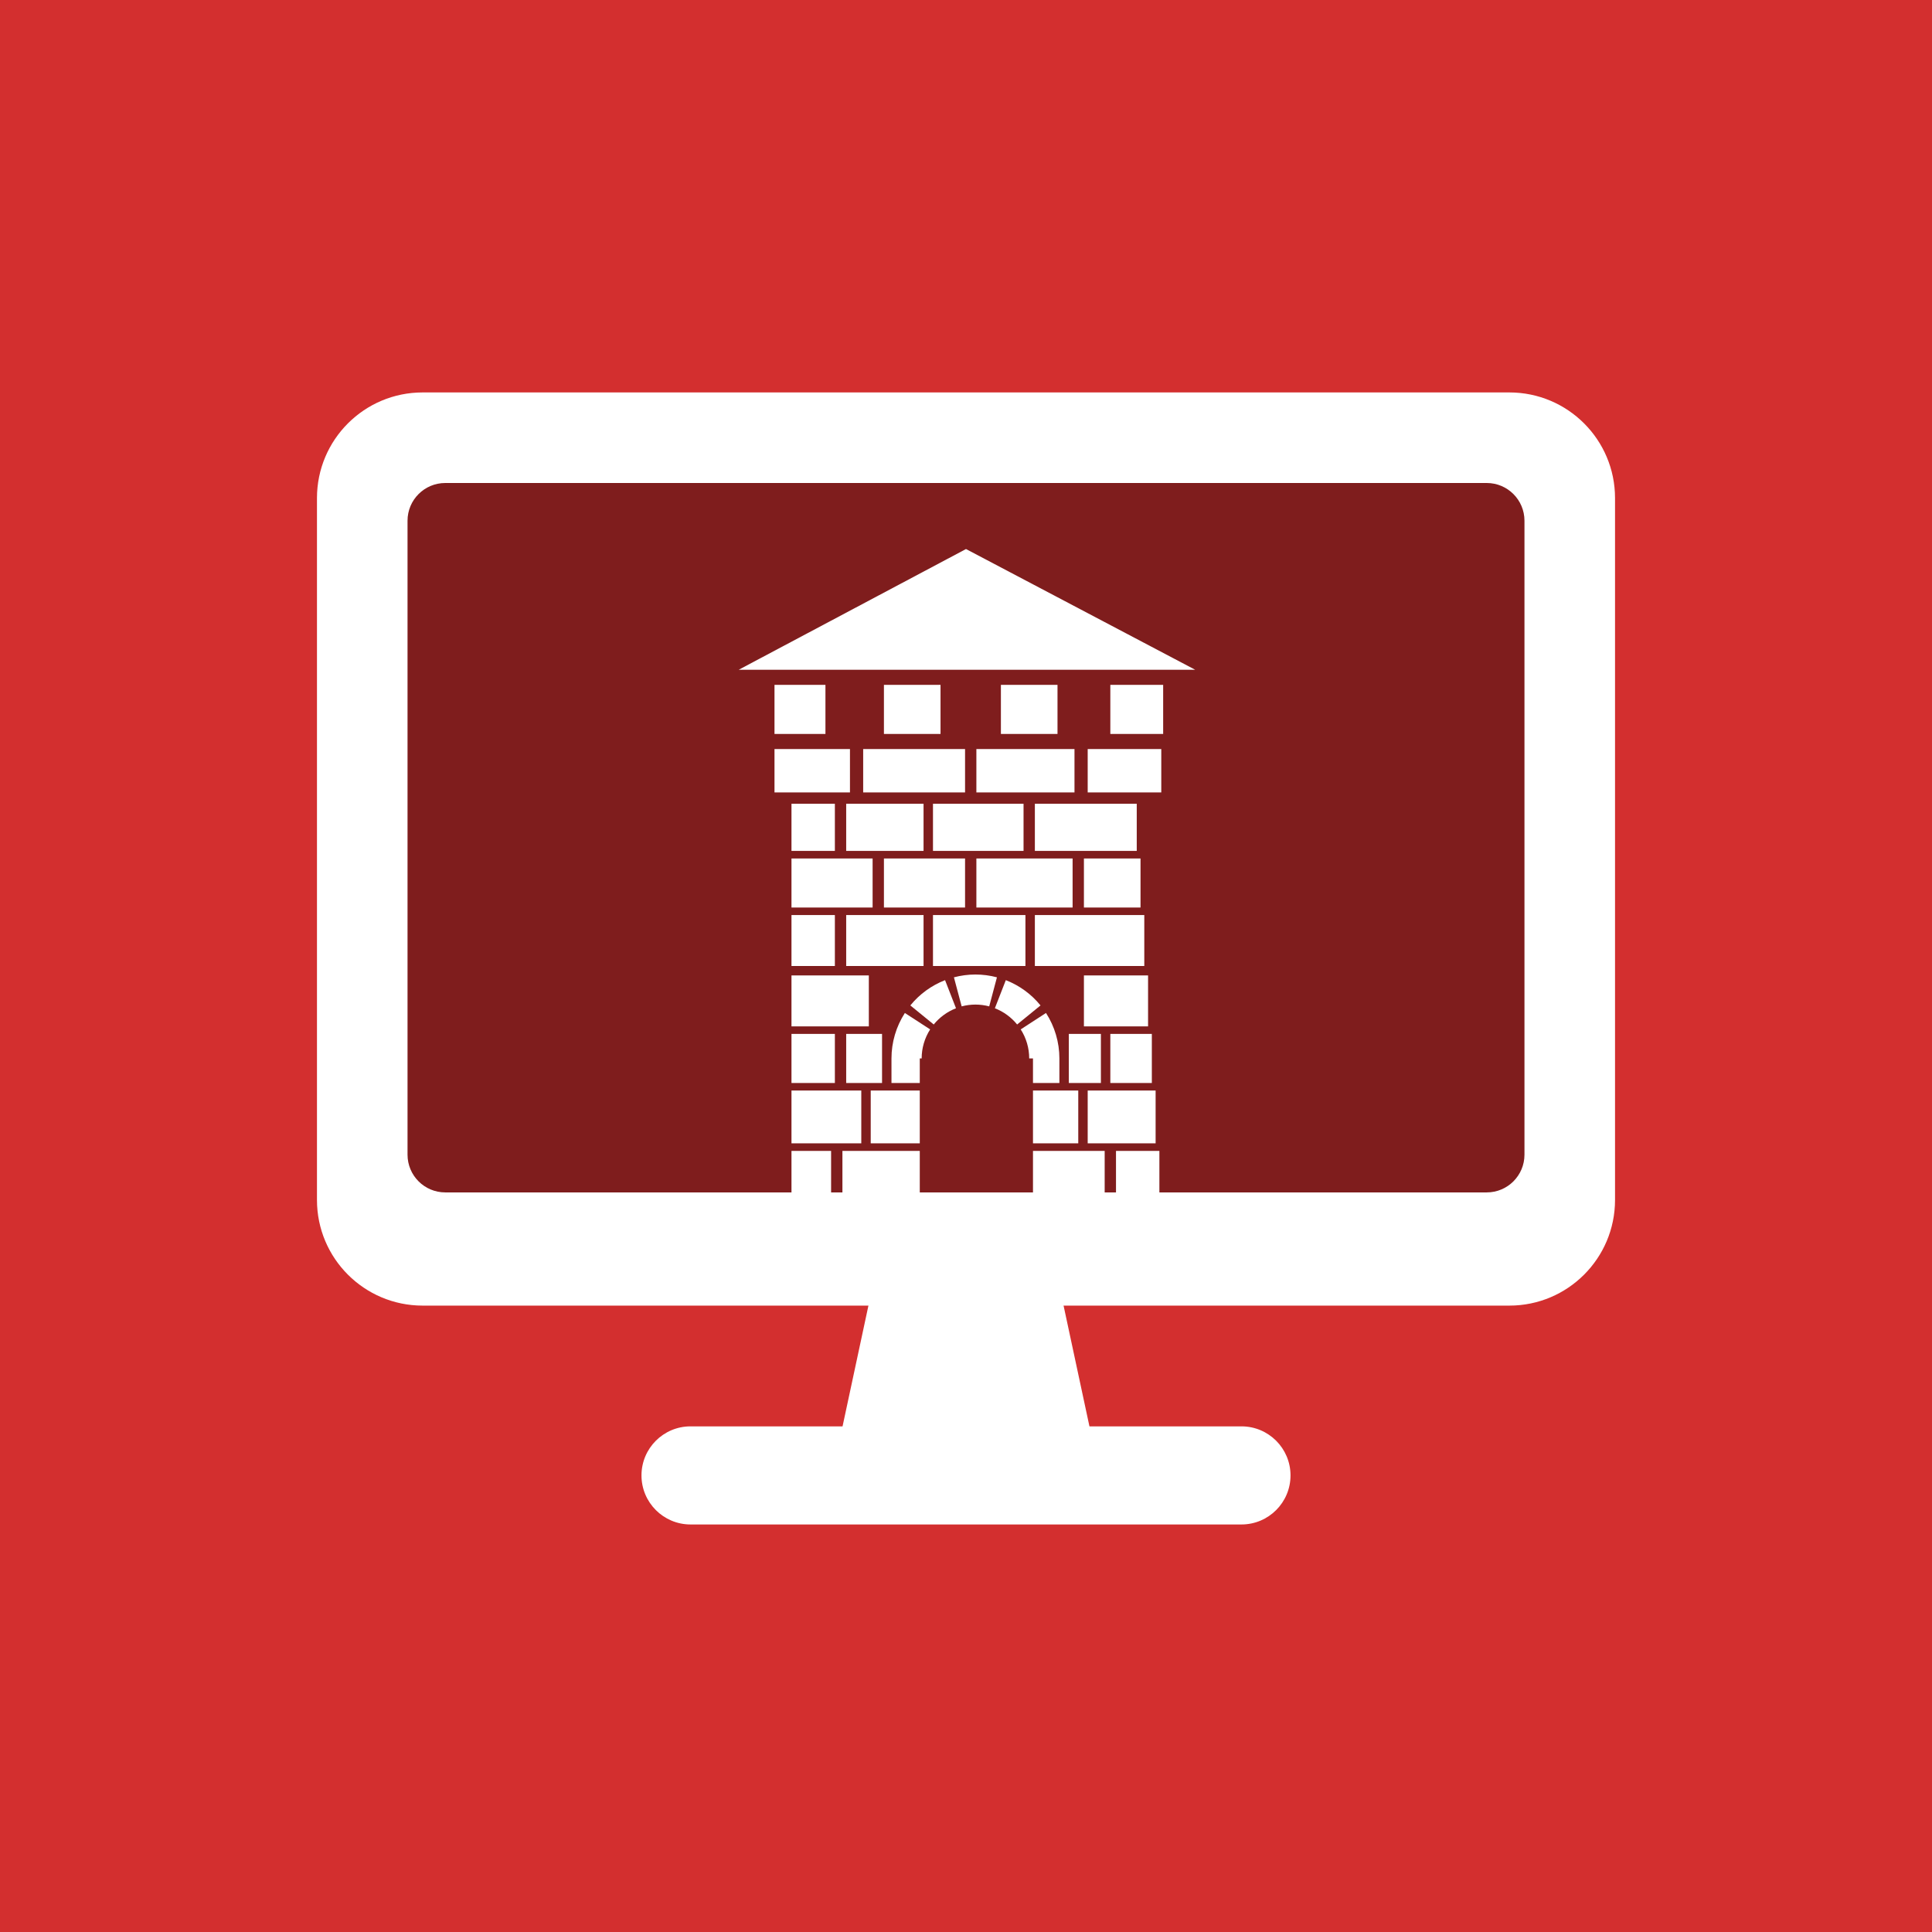
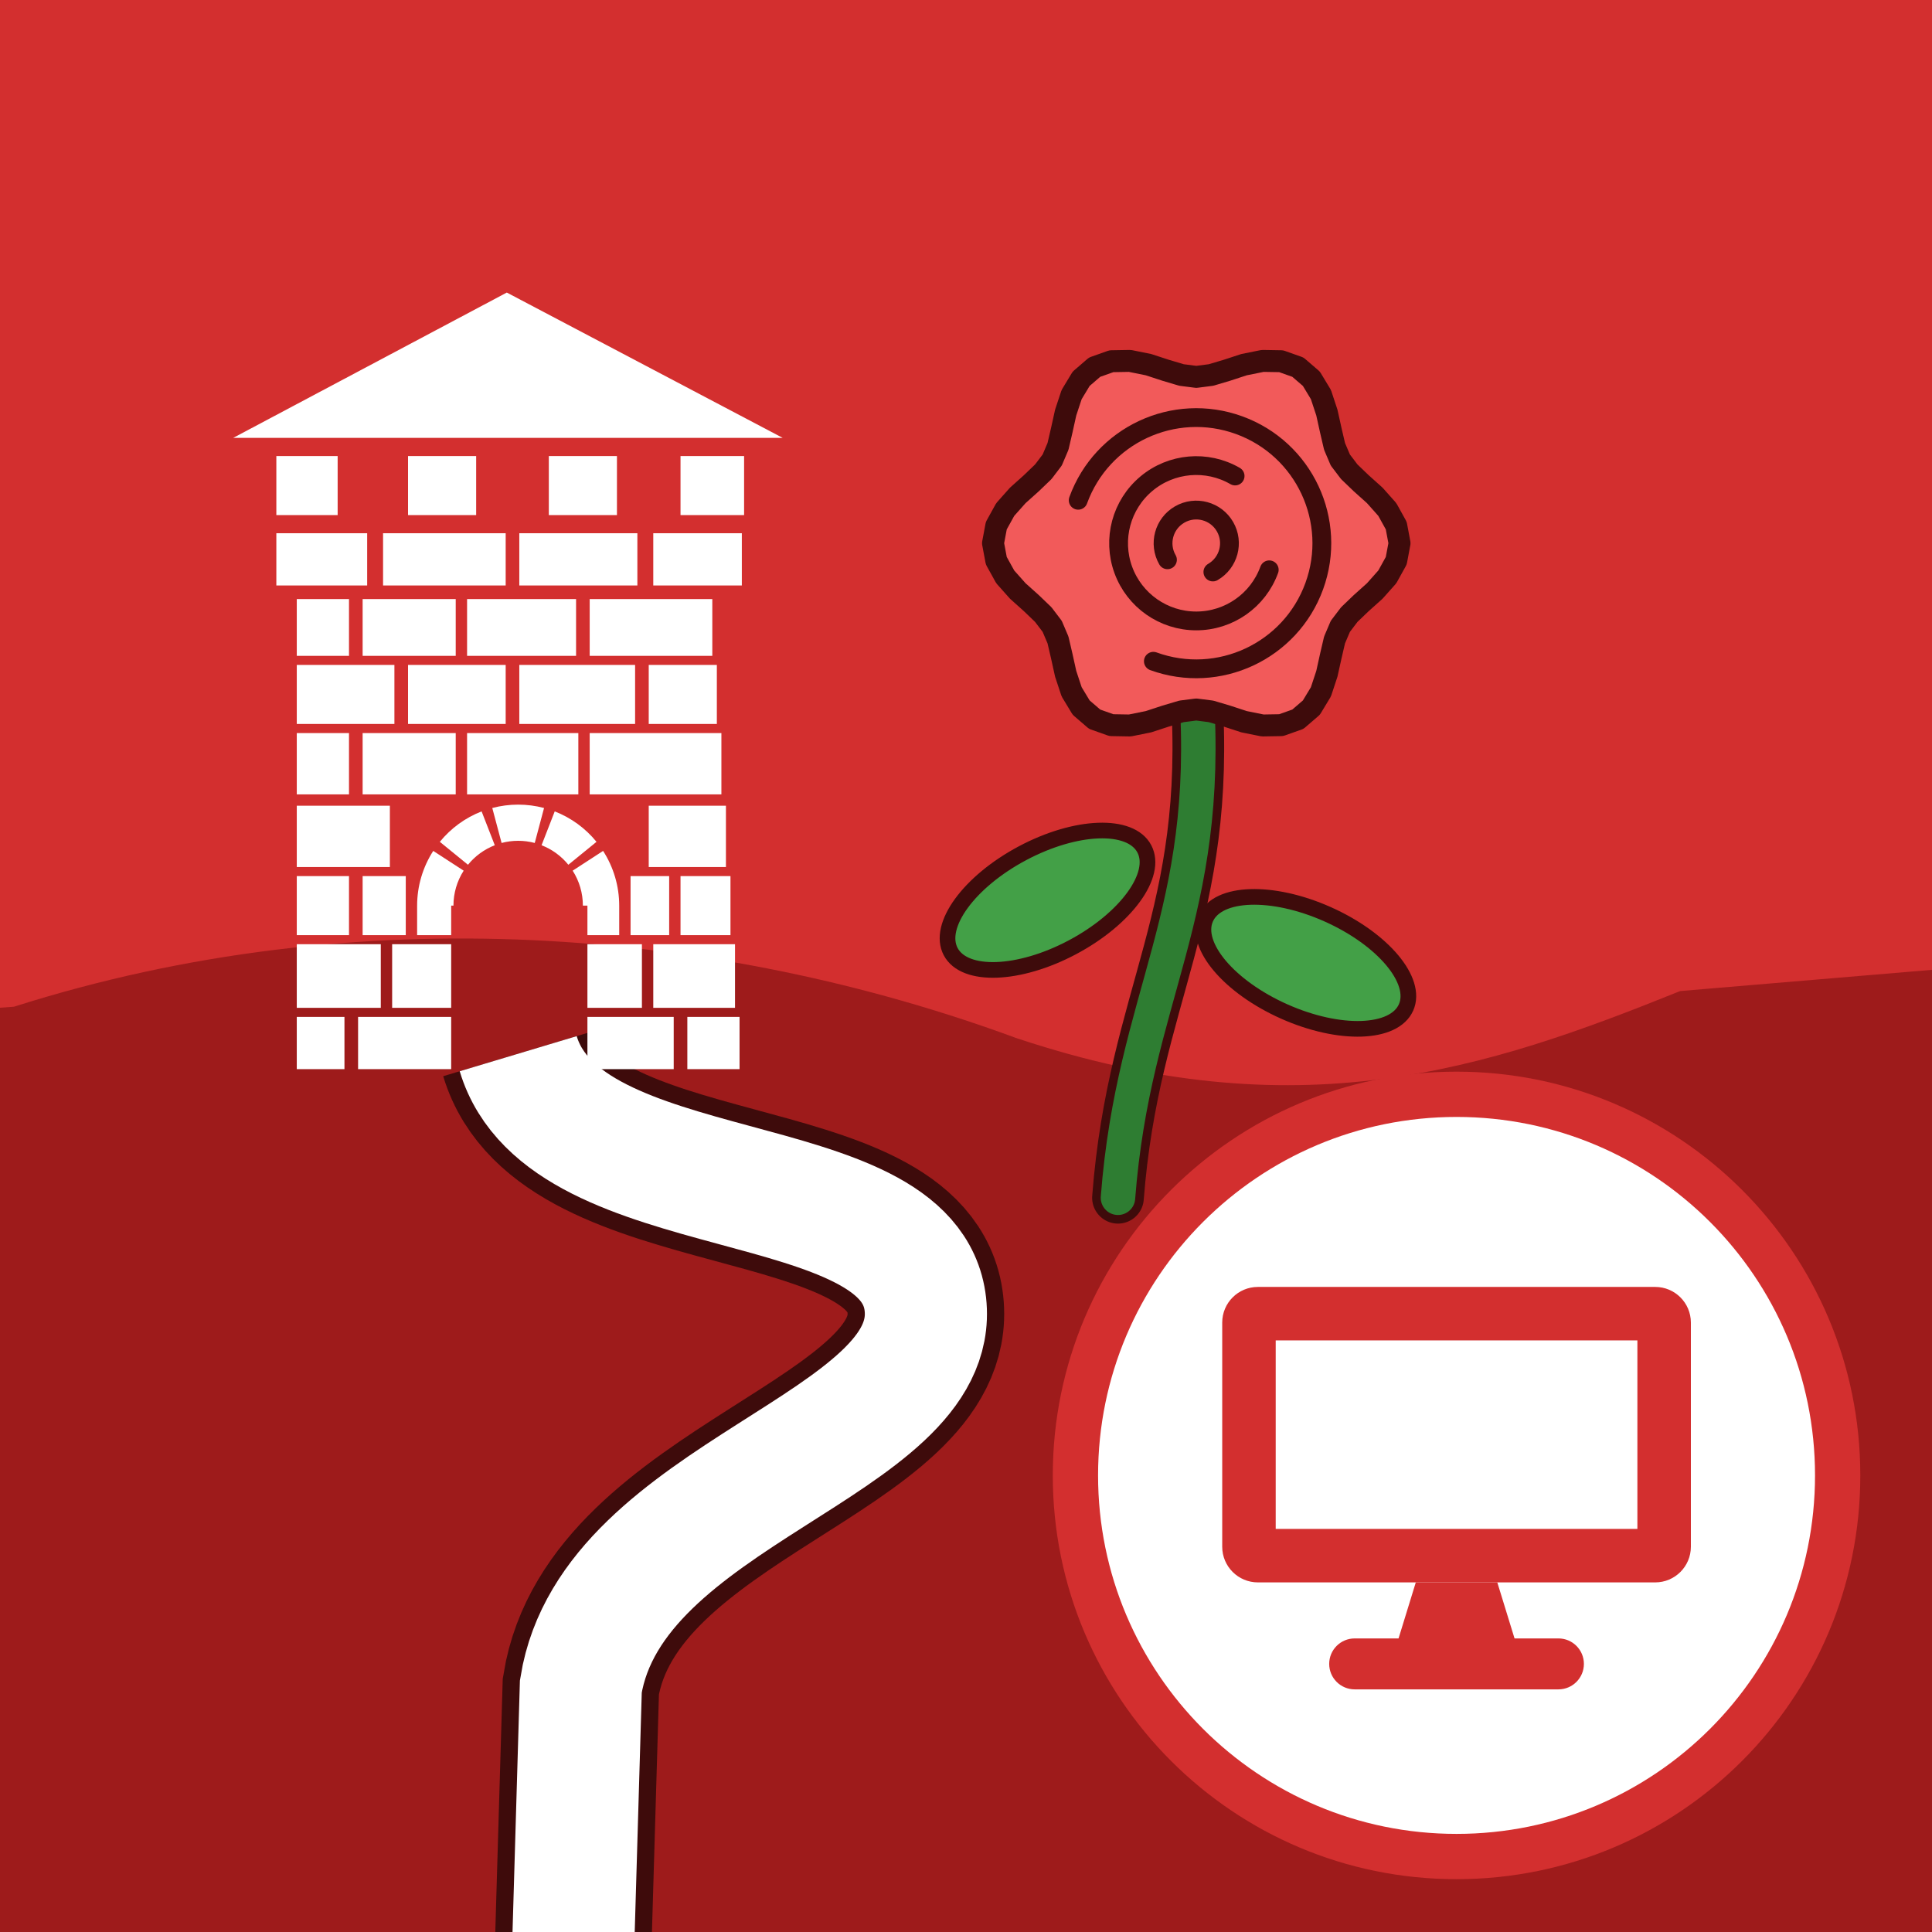
<svg xmlns="http://www.w3.org/2000/svg" viewBox="0 0 1024 1024" width="1024" height="1024">
-   <rect width="1024" height="1024" fill="#D32F2F" />
-   <g>
-     <rect x="168" y="208" width="688" height="484" rx="56" fill="#FFFFFF" />
-     <rect x="216" y="256" width="592" height="376" rx="20" fill="#7F1D1D" />
-     <g transform="translate(373.5 274)">
-       <path fill="#FFFFFF" fill-rule="evenodd" d="M138.5 17L18 81H260Z M37 89H64V115H37Z M95 89H125V115H95Z M157 89H187V115H157Z M215 89H243V115H215Z M37 123H77V146H37Z M84 123H138V146H84Z M144 123H196V146H144Z M203 123H242V146H203Z M46 152H69V177H46Z M75 152H116V177H75Z M121 152H169V177H121Z M175 152H229V177H175Z M46 181H89V207H46Z M95 181H138V207H95Z M144 181H195V207H144Z M201 181H231V207H201Z M46 211H69V238H46Z M75 211H116V238H75Z M121 211H170V238H121Z M175 211H233V238H175Z M46 243H87V270H46Z M201 243H235V270H201Z M46 274H69V300H46Z M75 274H94V300H75Z M193 274H210V300H193Z M215 274H237V300H215Z M46 304H83V332H46Z M88 304H114V332H88Z M174 304H198V332H174Z M203 304H239V332H203Z M46 336H67V359H46Z M73 336H114V359H73Z M174 336H212V359H174Z M218 336H241V359H218Z M99 287A44.5 44.5 0 0 1 106.1 262.9L119.5 271.6A28.5 28.5 0 0 0 115 287Z M109 258.9A44.5 44.5 0 0 1 127.4 245.5L133.2 260.4A28.5 28.5 0 0 0 121.4 269Z M132.1 244A44.5 44.5 0 0 1 154.9 244L150.8 259.4A28.5 28.5 0 0 0 136.2 259.4Z M159.6 245.5A44.5 44.5 0 0 1 178 258.9L165.6 269A28.5 28.5 0 0 0 153.8 260.4Z M180.9 262.9A44.5 44.5 0 0 1 188 287L172 287A28.5 28.5 0 0 0 167.5 271.6Z M99 287H114V300H99Z M174 287H188V300H174Z" />
+   <defs>
+     <clipPath id="feld">
+       <rect width="1024" height="1024" />
+     </clipPath>
+   </defs>
+   <g clip-path="url(#feld)">
+     <rect width="1024" height="1024" fill="#D32F2F" />
+     <g transform="translate(24 14) scale(0.83)">
+       <path fill="#9E1B1B" d="M-300 646 L-20 626 C 200 556 430 576 620 646 C 800 706 920 666 1044 616 L1400 586 V1400 H-300 Z" />
+       <path d="M302 656 C 332 756 552 726 562 816 C 572 906 362 936 342 1060 L332 1400" fill="none" stroke="#3E0B0B" stroke-width="100" />
+       <path d="M302 656 C 332 756 552 726 562 816 C 572 906 362 936 342 1060 L332 1400" fill="none" stroke="#FFFFFF" stroke-width="78" />
+       <g transform="translate(93.9 145.3) scale(1.45)">
+         <path fill="#FFFFFF" fill-rule="evenodd" d="M138.5 17L18 81H260Z M37 89H64V115H37Z M95 89H125V115H95Z M157 89H187V115H157Z M215 89H243V115H215Z M37 123H77V146H37Z M84 123H138V146H84Z M144 123H196V146H144Z M203 123H242V146H203Z M46 152H69V177H46Z M75 152H116V177H75Z M121 152H169V177H121Z M175 152H229V177H175Z M46 181H89V207H46Z M95 181H138V207H95Z M144 181H195V207H144Z M201 181H231V207H201Z M46 211H69V238H46Z M75 211H116V238H75Z M121 211H170V238H121Z M175 211H233V238H175Z M46 243H87V270H46Z M201 243H235V270H201Z M46 274H69V300H46Z M75 274H94V300H75Z M193 274H210V300H193Z M215 274H237V300H215Z M46 304H83V332H46Z M88 304H114V332H88Z M174 304H198V332H174Z M203 304H239V332H203Z M46 336H67V359H46Z M73 336H114V359H73Z M174 336H212V359H174Z M218 336H241V359H218Z M99 287A44.5 44.5 0 0 1 106.1 262.9L119.5 271.6A28.5 28.5 0 0 0 115 287Z M109 258.9A44.5 44.5 0 0 1 127.4 245.5L133.2 260.4A28.5 28.5 0 0 0 121.4 269Z M132.1 244A44.5 44.5 0 0 1 154.9 244L150.8 259.4A28.5 28.5 0 0 0 136.2 259.4Z M159.6 245.5A44.5 44.5 0 0 1 178 258.9L165.6 269A28.5 28.5 0 0 0 153.8 260.4Z M180.9 262.9A44.5 44.5 0 0 1 188 287L172 287A28.5 28.5 0 0 0 167.5 271.6Z M99 287H114V300H99Z M174 287H188V300H174Z" />
+       </g>
+       <path d="M735 424 C 745 568 695 618 685 748" fill="none" stroke="#3E0B0B" stroke-width="33" stroke-linecap="round" />
+       <path d="M735 424 C 745 568 695 618 685 748" fill="none" stroke="#2E7D32" stroke-width="22" stroke-linecap="round" />
+       <ellipse cx="640" cy="558" rx="70" ry="34" transform="rotate(-28 640 558)" fill="#43A047" stroke="#3E0B0B" stroke-width="10" />
+       <ellipse cx="805" cy="598" rx="70" ry="34" transform="rotate(24 805 598)" fill="#43A047" stroke="#3E0B0B" stroke-width="10" />
+       <path d="M864.8 330.0 L862.7 341.2 L857.0 351.5 L849.0 360.5 L840.3 368.3 L832.7 375.6 L827.0 383.1 L823.3 391.8 L820.9 402.1 L818.4 413.4 L814.6 424.9 L808.5 435.0 L799.9 442.4 L789.2 446.2 L777.4 446.4 L765.5 444.0 L754.5 440.4 L744.4 437.4 L735.0 436.2 L725.6 437.4 L715.5 440.4 L704.5 444.0 L692.6 446.4 L680.8 446.2 L670.1 442.4 L661.5 435.0 L655.4 424.9 L651.6 413.4 L649.1 402.1 L646.7 391.8 L643.0 383.1 L637.3 375.6 L629.7 368.3 L621.0 360.5 L613.0 351.5 L607.3 341.2 L605.2 330.0 L607.3 318.8 L613.0 308.5 L621.0 299.5 L629.7 291.7 L637.3 284.4 L643.0 276.9 L646.7 268.2 L649.1 257.9 L651.6 246.6 L655.4 235.1 L661.5 225.0 L670.1 217.6 L680.8 213.8 L692.6 213.6 L704.5 216.0 L715.5 219.6 L725.6 222.6 L735.0 223.8 L744.4 222.6 L754.5 219.6 L765.5 216.0 L777.4 213.6 L789.2 213.8 L799.9 217.6 L808.5 225.0 L814.6 235.1 L818.4 246.6 L820.9 257.9 L823.3 268.2 L827.0 276.9 L832.7 284.4 L840.3 291.7 L849.0 299.5 L857.0 308.5 L862.7 318.8 L864.8 330.0Z" fill="#F25A5A" stroke="#3E0B0B" stroke-width="14" stroke-linejoin="round" />
+       <path d="M659.6 302.6 A80.2 80.2 0 1 1 707.6 405.4" fill="none" stroke="#3E0B0B" stroke-width="12" stroke-linecap="round" />
+       <path d="M781.6 347.0 A49.6 49.6 0 1 1 759.8 287.1" fill="none" stroke="#3E0B0B" stroke-width="12" stroke-linecap="round" />
+       <path d="M716.6 340.6 A21.2 21.2 0 1 1 745.6 348.4" fill="none" stroke="#3E0B0B" stroke-width="12" stroke-linecap="round" />
    </g>
-     <path fill="#FFFFFF" d="M462 684 H562 L580 768 H444 Z" />
-     <rect x="340" y="756" width="344" height="52" rx="26" fill="#FFFFFF" />
+   </g>
+   <circle cx="772" cy="782" r="214" fill="#D32F2F" />
+   <circle cx="772" cy="782" r="190" fill="#FFFFFF" />
+   <g transform="translate(637.0 647.0) scale(0.675)" fill="#D32F2F">
+     <path fill-rule="evenodd" d="M44 52 H356 A28 28 0 0 1 384 80 V256 A28 28 0 0 1 356 284 H44 A28 28 0 0 1 16 256 V80 A28 28 0 0 1 44 52 Z M58 94 V242 H342 V94 Z" />
+     <path d="M168 284 H232 L248 336 H152 Z" />
+     <rect x="100" y="328" width="200" height="40" rx="20" />
  </g>
</svg>
